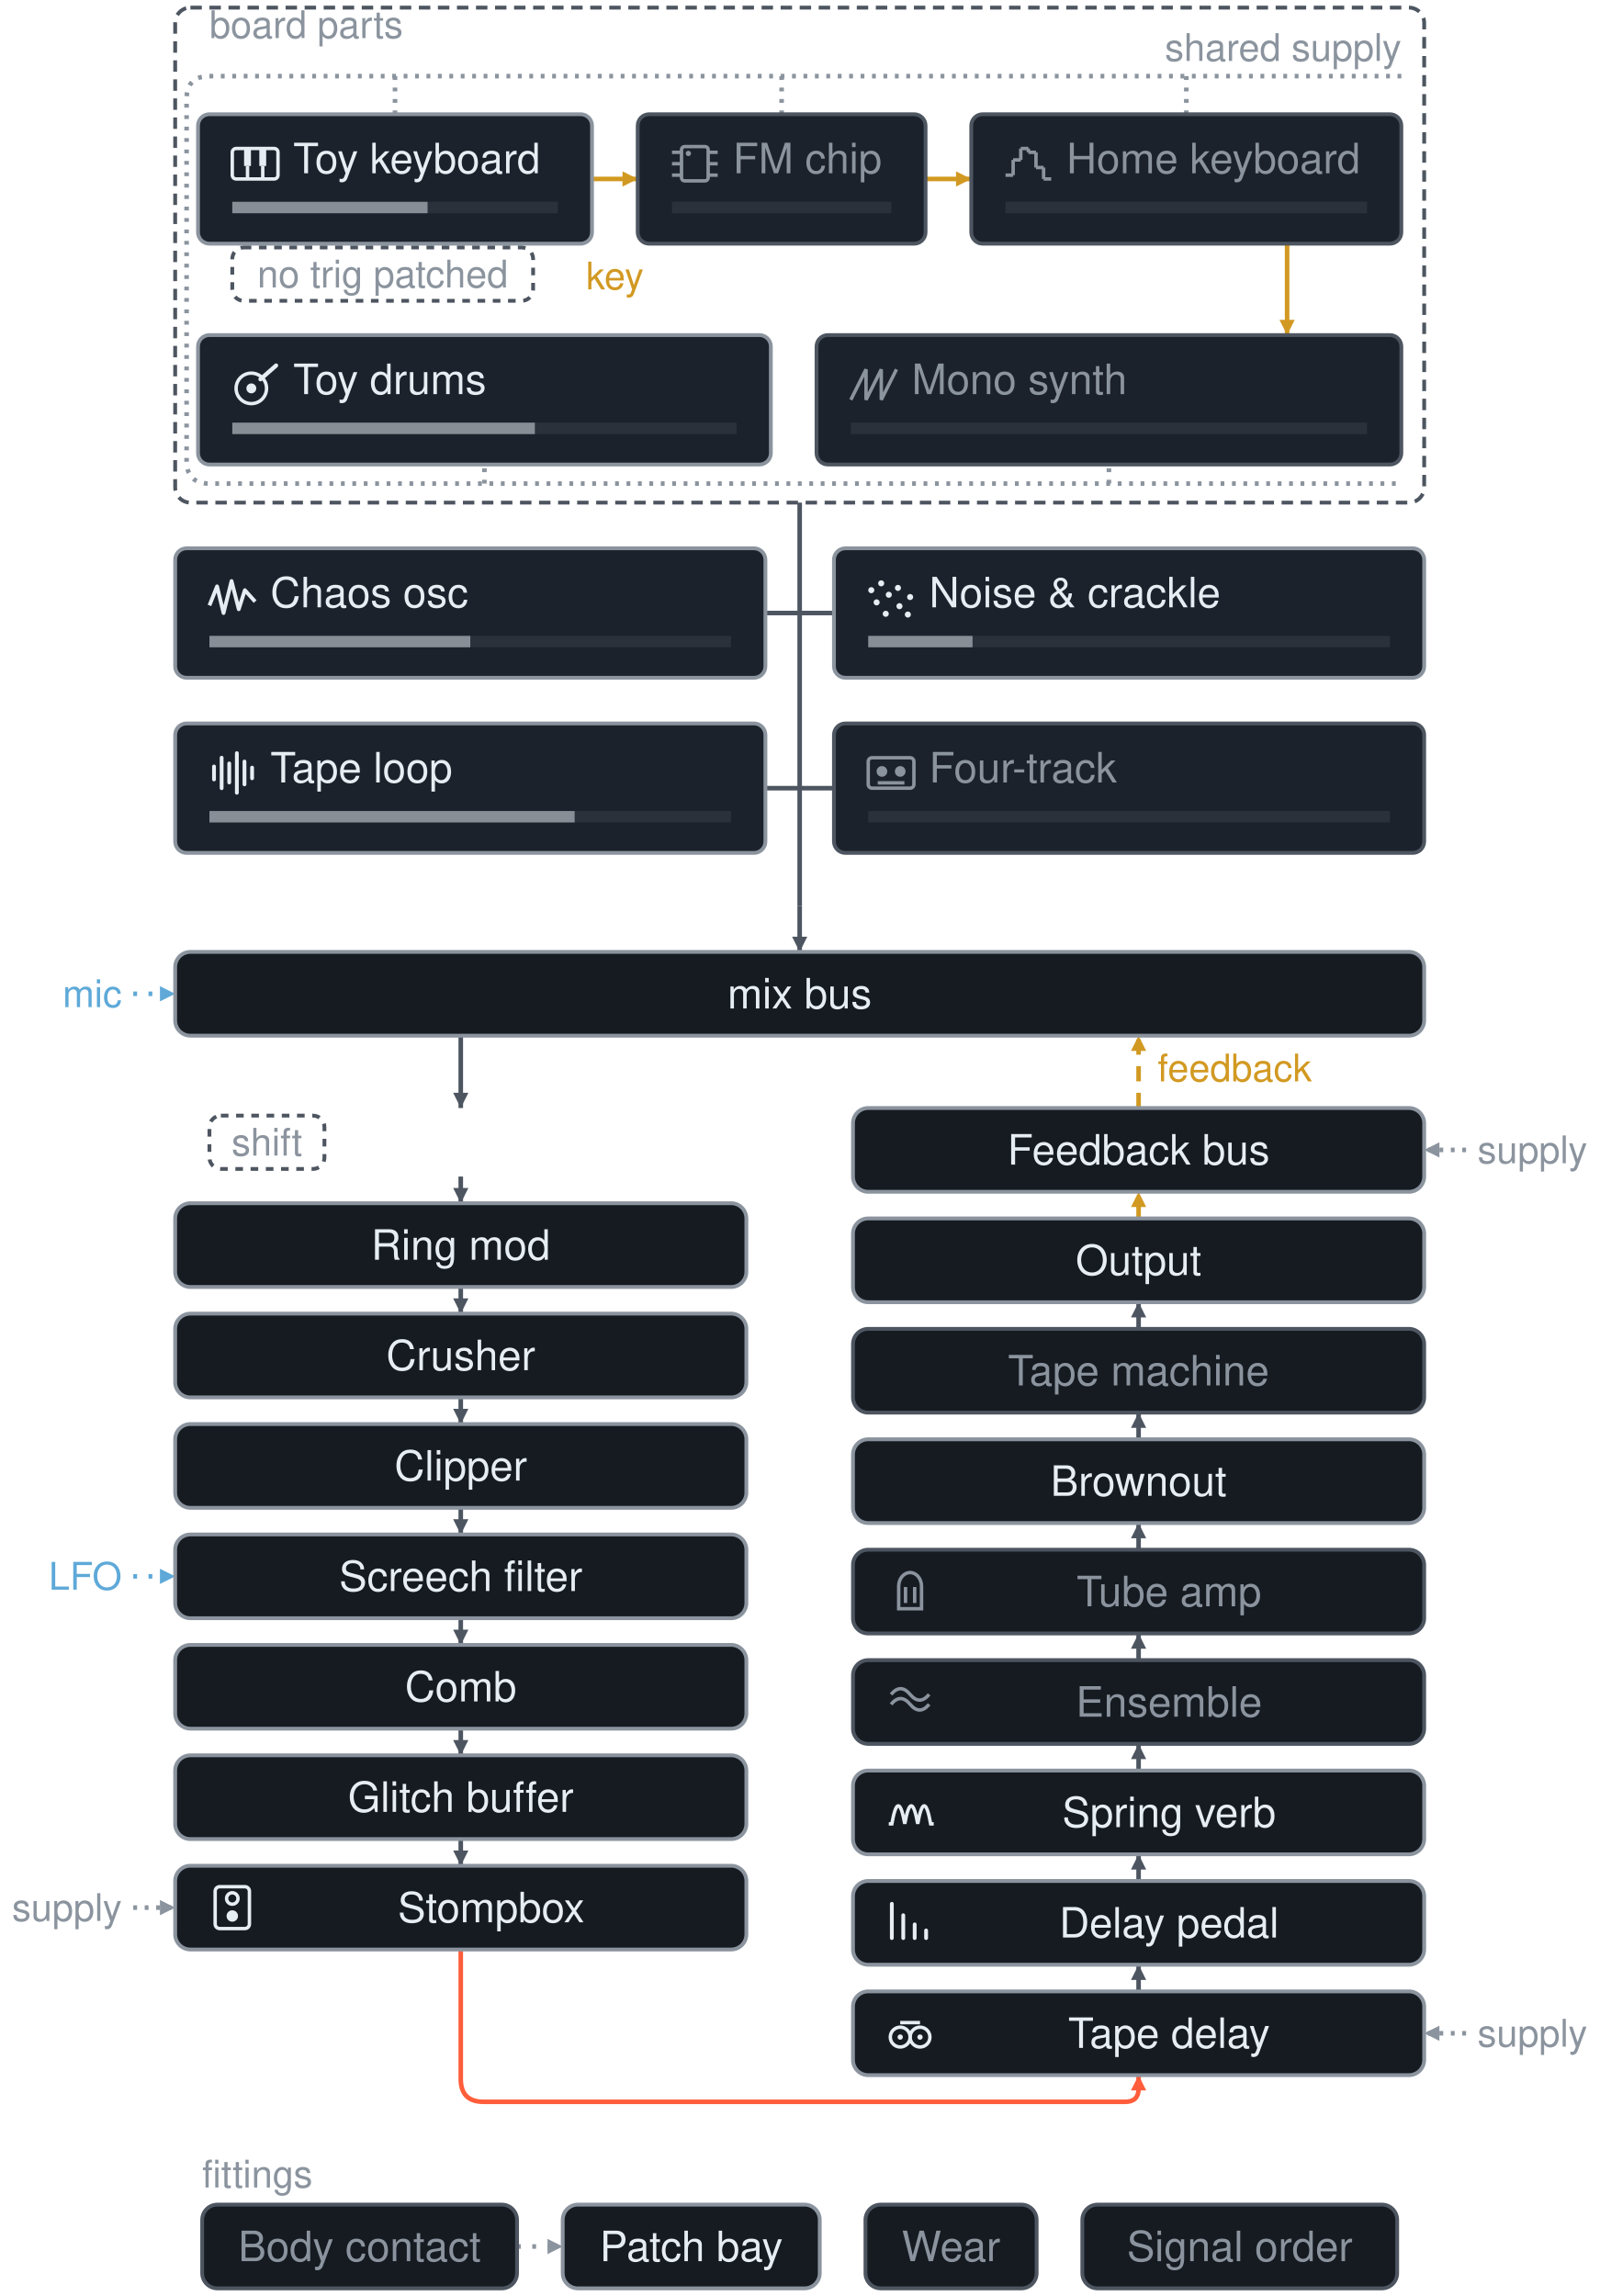
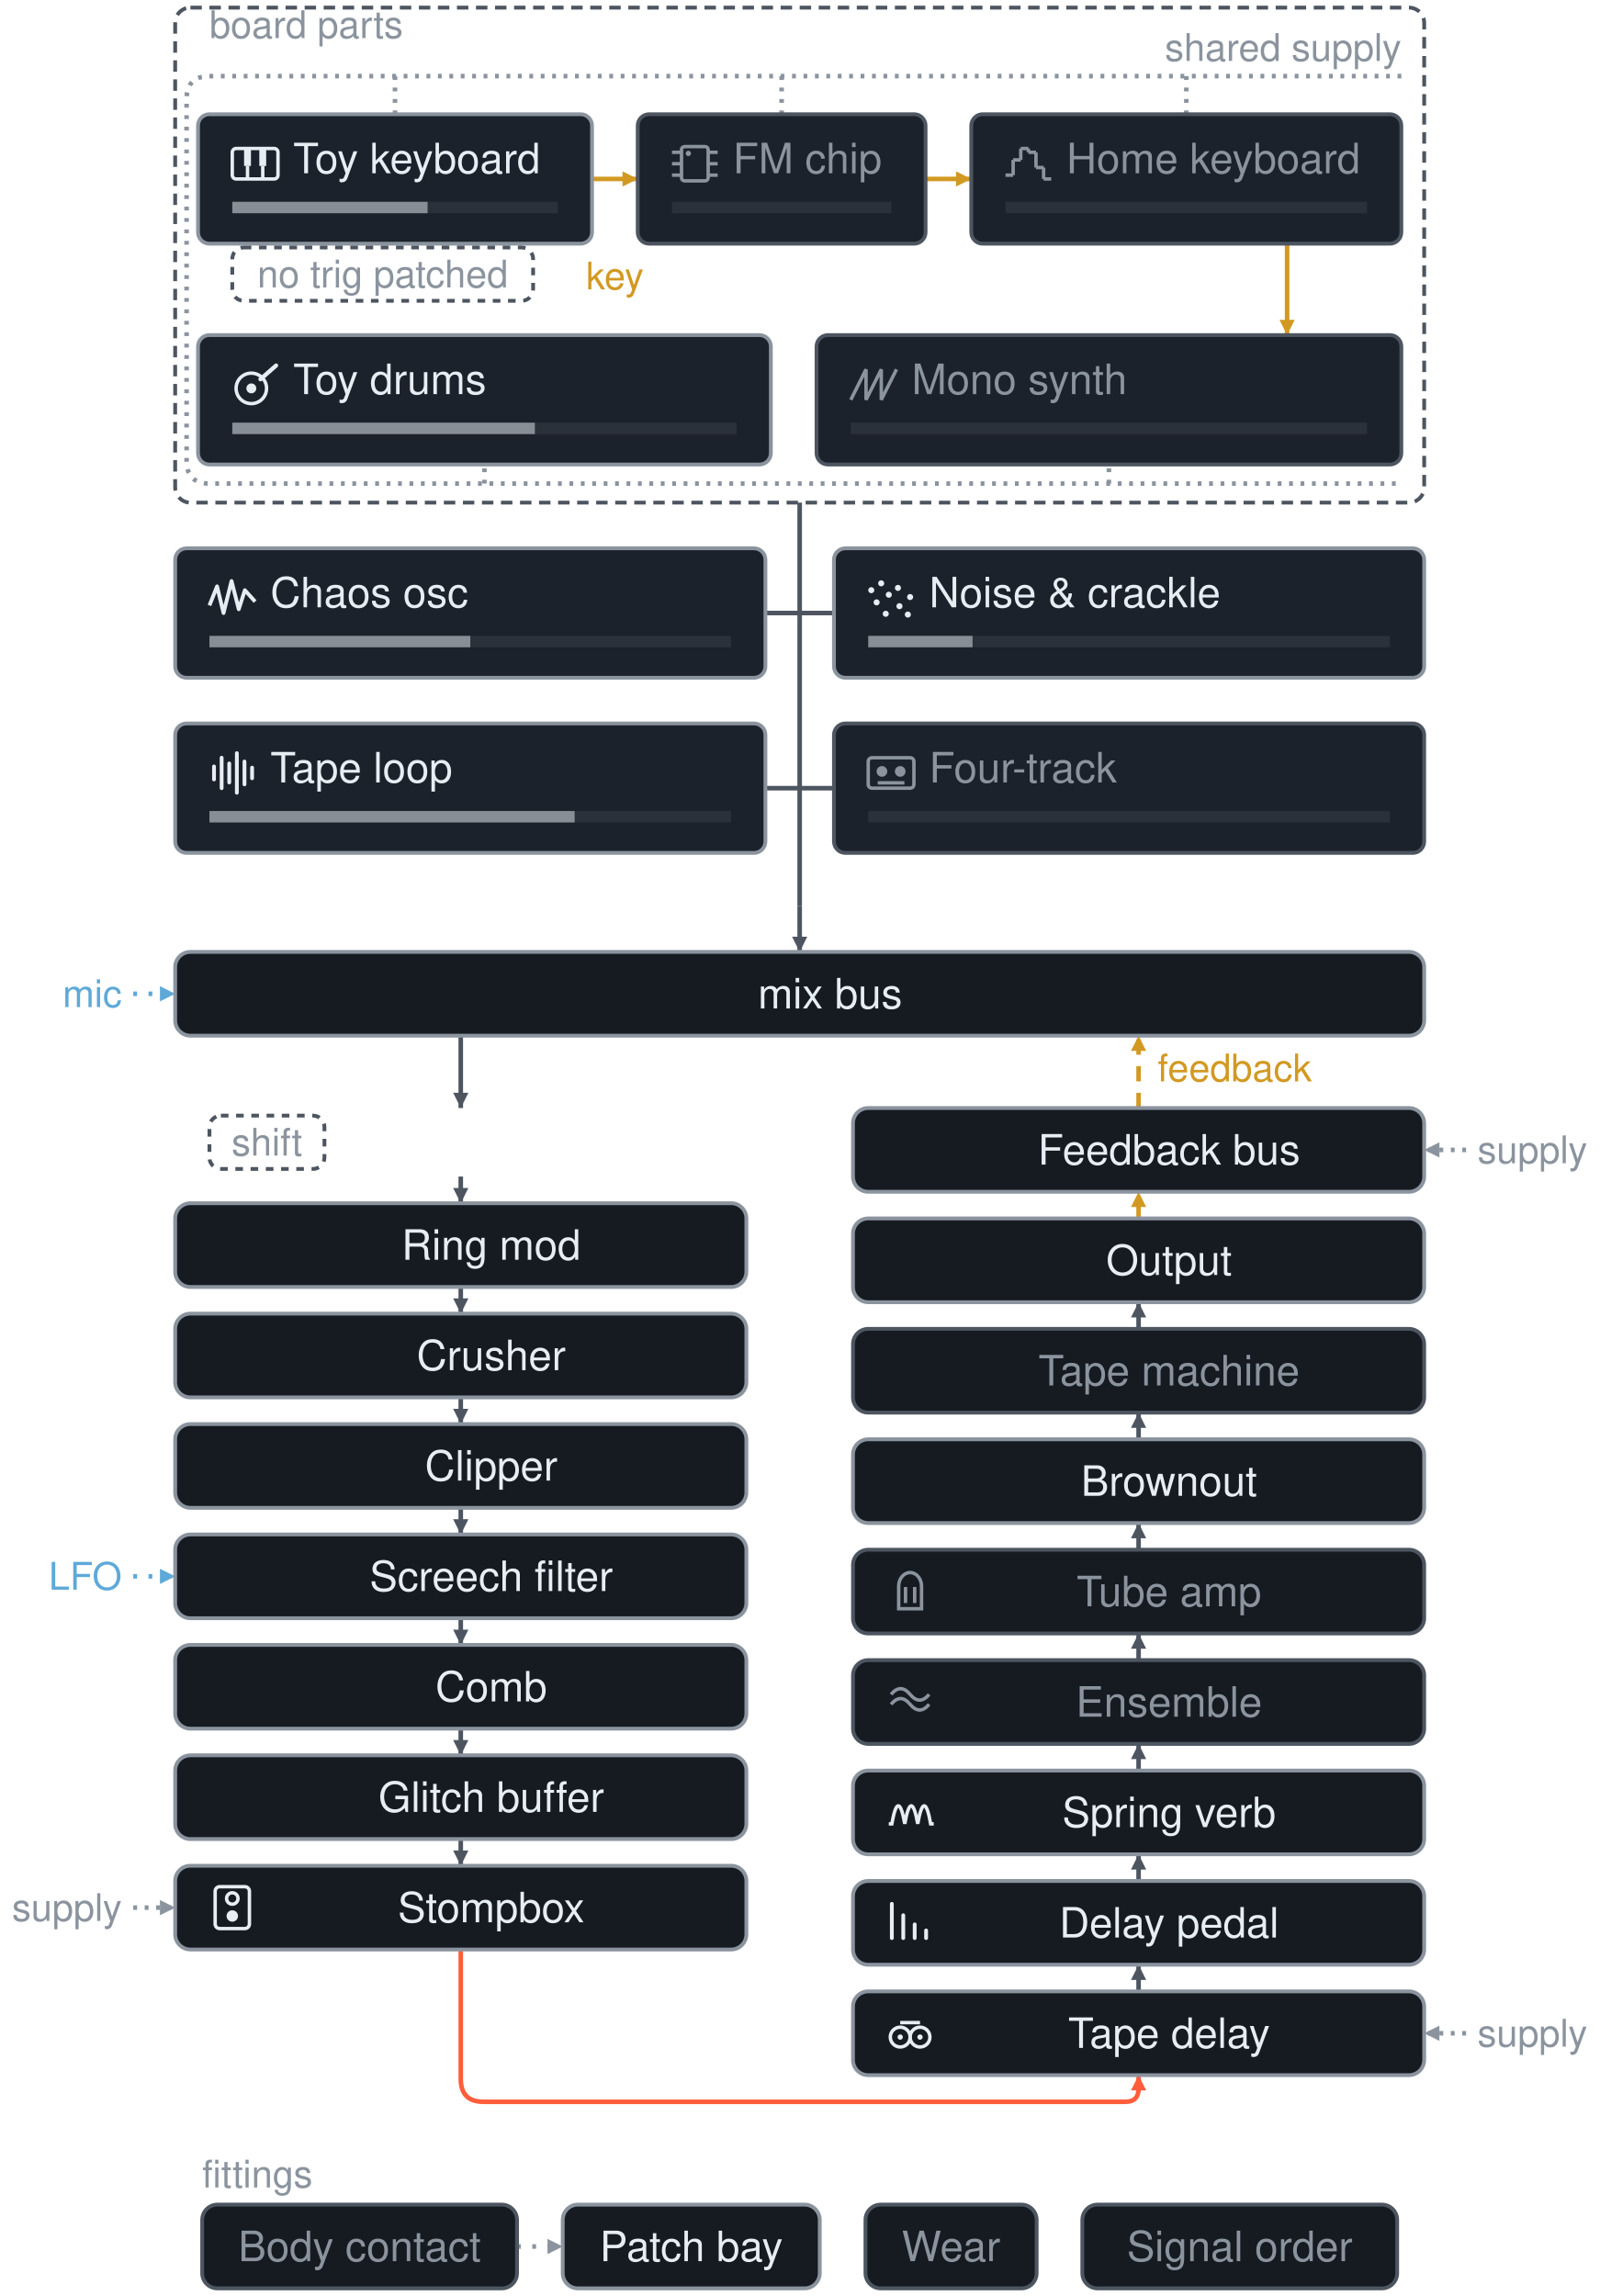
<svg xmlns="http://www.w3.org/2000/svg" viewBox="0 0 420 603" width="420" height="603" font-family="Helvetica, Arial, sans-serif">
  <g class="wire" data-wire="rail">
    <path class="line" d="M 368 20 L 55 20 Q 49 20 49 26 L 49 121 Q 49 127 55 127 L 368 127" fill="none" stroke="#8b949e" stroke-width="1.2" stroke-dasharray="1 2" />
    <path class="head" d="" fill="#8b949e" />
    <text x="368" y="16" fill="#8b949e" font-size="10" text-anchor="end">shared supply</text>
  </g>
  <g class="wire" data-wire="rail-Toy_keyboard">
    <path class="line" d="M 103.73 20 L 103.73 30" fill="none" stroke="#8b949e" stroke-width="1.2" stroke-dasharray="1 2" />
    <path class="head" d="" fill="#8b949e" />
  </g>
  <g class="wire" data-wire="rail-Toy_drums">
    <path class="line" d="M 127.21 127 L 127.21 122" fill="none" stroke="#8b949e" stroke-width="1.2" stroke-dasharray="1 2" />
    <path class="head" d="" fill="#8b949e" />
  </g>
  <g class="wire" data-wire="rail-FM_chip">
    <path class="line" d="M 205.26 20 L 205.26 30" fill="none" stroke="#8b949e" stroke-width="1.2" stroke-dasharray="1 2" />
    <path class="head" d="" fill="#8b949e" />
  </g>
  <g class="wire" data-wire="rail-Home_keyboard">
    <path class="line" d="M 311.53 20 L 311.53 30" fill="none" stroke="#8b949e" stroke-width="1.2" stroke-dasharray="1 2" />
    <path class="head" d="" fill="#8b949e" />
  </g>
  <g class="wire" data-wire="rail-Mono_synth">
    <path class="line" d="M 291.21 127 L 291.21 122" fill="none" stroke="#8b949e" stroke-width="1.2" stroke-dasharray="1 2" />
    <path class="head" d="" fill="#8b949e" />
  </g>
  <g class="wire" data-wire="key-line">
    <path class="line" d="M 155.47 47 L 167.47 47" fill="none" stroke="#d29922" stroke-width="1.2" />
    <path class="head" d="M 167.47 47 L 163.47 49 L 163.47 45 Z" fill="#d29922" />
    <text x="161.467" y="76" fill="#d29922" font-size="10" text-anchor="middle">key</text>
  </g>
  <g class="wire" data-wire="key-line-pcm">
    <path class="line" d="M 243.06 47 L 255.06 47" fill="none" stroke="#d29922" stroke-width="1.2" />
    <path class="head" d="M 255.06 47 L 251.06 49 L 251.06 45 Z" fill="#d29922" />
  </g>
  <g class="wire" data-wire="key-line-mono">
    <path class="line" d="M 338 64 L 338 88" fill="none" stroke="#d29922" stroke-width="1.2" />
    <path class="head" d="M 338 88 L 336 84 L 340 84 Z" fill="#d29922" />
  </g>
  <g class="wire" data-wire="board-out">
    <path class="line" d="M 210 132 L 210 238" fill="none" stroke="#4d5560" stroke-width="1.2" />
    <path class="head" d="" fill="#4d5560" />
  </g>
  <g class="wire" data-wire="Chaos_osc-out">
    <path class="line" d="M 201 161 L 210 161" fill="none" stroke="#4d5560" stroke-width="1.2" />
    <path class="head" d="" fill="#4d5560" />
  </g>
  <g class="wire" data-wire="Noise_crackle-out">
    <path class="line" d="M 219 161 L 210 161" fill="none" stroke="#4d5560" stroke-width="1.2" />
    <path class="head" d="" fill="#4d5560" />
  </g>
  <g class="wire" data-wire="Tape_loop-out">
    <path class="line" d="M 201 207 L 210 207" fill="none" stroke="#4d5560" stroke-width="1.2" />
    <path class="head" d="" fill="#4d5560" />
  </g>
  <g class="wire" data-wire="Four_track-out">
    <path class="line" d="M 219 207 L 210 207" fill="none" stroke="#4d5560" stroke-width="1.2" />
    <path class="head" d="" fill="#4d5560" />
  </g>
  <g class="wire" data-wire="collect-mix">
    <path class="line" d="M 210 238 L 210 250" fill="none" stroke="#4d5560" stroke-width="1.2" />
    <path class="head" d="M 210 250 L 208 246 L 212 246 Z" fill="#4d5560" />
  </g>
  <g class="wire" data-wire="mix-path">
    <path class="line" d="M 121 272 L 121 291" fill="none" stroke="#4d5560" stroke-width="1.2" />
    <path class="head" d="M 121 291 L 119 287 L 123 287 Z" fill="#4d5560" />
  </g>
  <g class="wire" data-wire="rack-Ring_mod">
    <path class="line" d="M 121 309 L 121 316" fill="none" stroke="#4d5560" stroke-width="1.2" />
    <path class="head" d="M 121 316 L 119 312 L 123 312 Z" fill="#4d5560" />
  </g>
  <g class="wire" data-wire="Ring_mod-Crusher">
    <path class="line" d="M 121 338 L 121 345" fill="none" stroke="#4d5560" stroke-width="1.2" />
    <path class="head" d="M 121 345 L 119 341 L 123 341 Z" fill="#4d5560" />
  </g>
  <g class="wire" data-wire="Crusher-Clipper">
    <path class="line" d="M 121 367 L 121 374" fill="none" stroke="#4d5560" stroke-width="1.2" />
    <path class="head" d="M 121 374 L 119 370 L 123 370 Z" fill="#4d5560" />
  </g>
  <g class="wire" data-wire="Clipper-Screech_filter">
    <path class="line" d="M 121 396 L 121 403" fill="none" stroke="#4d5560" stroke-width="1.2" />
    <path class="head" d="M 121 403 L 119 399 L 123 399 Z" fill="#4d5560" />
  </g>
  <g class="wire" data-wire="Screech_filter-Comb">
    <path class="line" d="M 121 425 L 121 432" fill="none" stroke="#4d5560" stroke-width="1.2" />
    <path class="head" d="M 121 432 L 119 428 L 123 428 Z" fill="#4d5560" />
  </g>
  <g class="wire" data-wire="Comb-Glitch_buffer">
    <path class="line" d="M 121 454 L 121 461" fill="none" stroke="#4d5560" stroke-width="1.2" />
    <path class="head" d="M 121 461 L 119 457 L 123 457 Z" fill="#4d5560" />
  </g>
  <g class="wire" data-wire="Glitch_buffer-Stompbox">
    <path class="line" d="M 121 483 L 121 490" fill="none" stroke="#4d5560" stroke-width="1.2" />
    <path class="head" d="M 121 490 L 119 486 L 123 486 Z" fill="#4d5560" />
  </g>
  <g class="wire" data-wire="Tape_delay-Delay_pedal">
    <path class="line" d="M 299 523 L 299 516" fill="none" stroke="#4d5560" stroke-width="1.2" />
    <path class="head" d="M 299 516 L 301 520 L 297 520 Z" fill="#4d5560" />
  </g>
  <g class="wire" data-wire="Delay_pedal-Spring_verb">
    <path class="line" d="M 299 494 L 299 487" fill="none" stroke="#4d5560" stroke-width="1.2" />
    <path class="head" d="M 299 487 L 301 491 L 297 491 Z" fill="#4d5560" />
  </g>
  <g class="wire" data-wire="Spring_verb-Ensemble">
    <path class="line" d="M 299 465 L 299 458" fill="none" stroke="#4d5560" stroke-width="1.2" />
    <path class="head" d="M 299 458 L 301 462 L 297 462 Z" fill="#4d5560" />
  </g>
  <g class="wire" data-wire="Ensemble-Tube_amp">
    <path class="line" d="M 299 436 L 299 429" fill="none" stroke="#4d5560" stroke-width="1.2" />
    <path class="head" d="M 299 429 L 301 433 L 297 433 Z" fill="#4d5560" />
  </g>
  <g class="wire" data-wire="Tube_amp-Brownout">
    <path class="line" d="M 299 407 L 299 400" fill="none" stroke="#4d5560" stroke-width="1.2" />
    <path class="head" d="M 299 400 L 301 404 L 297 404 Z" fill="#4d5560" />
  </g>
  <g class="wire" data-wire="Brownout-Tape_machine">
    <path class="line" d="M 299 378 L 299 371" fill="none" stroke="#4d5560" stroke-width="1.2" />
    <path class="head" d="M 299 371 L 301 375 L 297 375 Z" fill="#4d5560" />
  </g>
  <g class="wire" data-wire="Tape_machine-Output">
    <path class="line" d="M 299 349 L 299 342" fill="none" stroke="#4d5560" stroke-width="1.2" />
    <path class="head" d="M 299 342 L 301 346 L 297 346 Z" fill="#4d5560" />
  </g>
  <g class="wire" data-wire="fold">
    <path class="line" d="M 121 512 L 121 546 Q 121 552 127 552 L 295.5 552 Q 299 552 299 548.5 L 299 545" fill="none" stroke="#ff5d3b" stroke-width="1.2" />
    <path class="head" d="M 299 545 L 301 549 L 297 549 Z" fill="#ff5d3b" />
  </g>
  <g class="wire" data-wire="fb-out">
    <path class="line" d="M 299 320 L 299 313" fill="none" stroke="#d29922" stroke-width="1.2" stroke-dasharray="4 3" />
    <path class="head" d="M 299 313 L 301 317 L 297 317 Z" fill="#d29922" />
  </g>
  <g class="wire" data-wire="fb-home">
    <path class="line" d="M 299 291 L 299 272" fill="none" stroke="#d29922" stroke-width="1.2" stroke-dasharray="4 3" />
    <path class="head" d="M 299 272 L 301 276 L 297 276 Z" fill="#d29922" />
    <text x="304" y="284" fill="#d29922" font-size="10" text-anchor="start">feedback</text>
  </g>
  <g class="wire" data-wire="pad-bay">
    <path class="line" d="M 135.78 590 L 147.78 590" fill="none" stroke="#8b949e" stroke-width="1.2" stroke-dasharray="1 3" />
    <path class="head" d="M 147.78 590 L 143.78 592 L 143.78 588 Z" fill="#8b949e" />
  </g>
  <g class="wire" data-wire="mic-wire">
    <path class="line" d="M 35 261 L 46 261" fill="none" stroke="#5ea9d8" stroke-width="1.2" stroke-dasharray="1 3" />
    <path class="head" d="M 46 261 L 42 263 L 42 259 Z" fill="#5ea9d8" />
  </g>
  <g class="wire" data-wire="rail-Feedback_bus-wire">
    <path class="line" d="M 385 302 L 374 302" fill="none" stroke="#8b949e" stroke-width="1.2" stroke-dasharray="1 2" />
    <path class="head" d="M 374 302 L 378 300 L 378 304 Z" fill="#8b949e" />
  </g>
  <g class="wire" data-wire="wire0-wire">
    <path class="line" d="M 35 414 L 46 414" fill="none" stroke="#5ea9d8" stroke-width="1.2" stroke-dasharray="1 3" />
    <path class="head" d="M 46 414 L 42 416 L 42 412 Z" fill="#5ea9d8" />
  </g>
  <g class="wire" data-wire="rail-Stompbox-wire">
    <path class="line" d="M 35 501 L 46 501" fill="none" stroke="#8b949e" stroke-width="1.2" stroke-dasharray="1 2" />
    <path class="head" d="M 46 501 L 42 503 L 42 499 Z" fill="#8b949e" />
  </g>
  <g class="wire" data-wire="rail-Tape_delay-wire">
    <path class="line" d="M 385 534 L 374 534" fill="none" stroke="#8b949e" stroke-width="1.2" stroke-dasharray="1 2" />
    <path class="head" d="M 374 534 L 378 532 L 378 536 Z" fill="#8b949e" />
  </g>
  <g class="node">
    <rect x="46" y="2" width="328" height="130" rx="4" fill="none" stroke="#4d5560" stroke-dasharray="3 2" />
    <text x="55" y="10" fill="#8b949e" font-size="10" text-anchor="start">board parts</text>
  </g>
  <g class="node">
    <rect class="box" x="52" y="30" width="103.467" height="34" rx="3" fill="#1c222b" stroke="#8b949e" stroke-width="1" />
    <g class="glyph">
      <rect x="61" y="39" width="12" height="8" rx="1" fill="none" stroke="#e6edf3" stroke-width="0.9" />
      <path d="M 65 43.6 V 47 M 69 43.6 V 47" stroke="#e6edf3" stroke-width="0.9" />
      <rect x="64.1" y="39" width="1.8" height="4.6" fill="#e6edf3" />
      <rect x="68.1" y="39" width="1.8" height="4.6" fill="#e6edf3" />
    </g>
    <text x="77" y="45.5" fill="#e6edf3" font-size="11" text-anchor="start">Toy keyboard</text>
    <rect x="61" y="53" width="85.467" height="3" fill="#4d5560" fill-opacity="0.3" />
    <rect x="61" y="53" width="51.28" height="3" fill="#e6edf3" fill-opacity="0.5" />
  </g>
  <g class="node">
    <rect class="box" x="52" y="88" width="150.427" height="34" rx="3" fill="#1c222b" stroke="#8b949e" stroke-width="1" />
    <g class="glyph">
      <circle cx="66" cy="102" r="4" fill="none" stroke="#e6edf3" stroke-width="0.9" />
      <circle cx="66" cy="102" r="1.3" fill="#e6edf3" />
      <path d="M 72.5 96 L 68.4 99.6" stroke="#e6edf3" stroke-width="1.1" stroke-linecap="round" />
    </g>
    <text x="77" y="103.5" fill="#e6edf3" font-size="11" text-anchor="start">Toy drums</text>
    <rect x="61" y="111" width="132.427" height="3" fill="#4d5560" fill-opacity="0.3" />
    <rect x="61" y="111" width="79.456" height="3" fill="#e6edf3" fill-opacity="0.5" />
  </g>
  <g class="node">
    <rect class="box" x="167.467" y="30" width="75.592" height="34" rx="3" fill="#1c222b" stroke="#4d5560" stroke-width="1" />
    <g class="glyph">
      <rect x="178.967" y="38.5" width="7" height="9" rx="0.8" fill="none" stroke="#8b949e" stroke-width="0.9" />
      <path d="M 176.467 40 h 2.5 M 185.967 40 h 2.5 M 176.467 43 h 2.5 M 185.967 43 h 2.5 M 176.467 46 h 2.5 M 185.967 46 h 2.5" stroke="#8b949e" stroke-width="0.9" />
      <circle cx="180.767" cy="40.3" r="0.7" fill="#8b949e" />
    </g>
    <text x="192.467" y="45.5" fill="#8b949e" font-size="11" text-anchor="start">FM chip</text>
    <rect x="176.467" y="53" width="57.592" height="3" fill="#4d5560" fill-opacity="0.3" />
  </g>
  <g class="node">
    <rect class="box" x="255.058" y="30" width="112.942" height="34" rx="3" fill="#1c222b" stroke="#4d5560" stroke-width="1" />
    <g class="glyph">
      <path d="M 264.058 46 h 2 M 266.058 42 h 2 M 268.058 39 h 2 M 270.058 40 h 2 M 272.058 44 h 2 M 274.058 47 h 2 M 266.058 46 V 42 M 268.058 42 V 39 M 270.058 39 V 40 M 272.058 40 V 44 M 274.058 44 V 47" fill="none" stroke="#8b949e" stroke-width="0.9" stroke-linejoin="miter" />
    </g>
    <text x="280.058" y="45.5" fill="#8b949e" font-size="11" text-anchor="start">Home keyboard</text>
    <rect x="264.058" y="53" width="94.942" height="3" fill="#4d5560" fill-opacity="0.3" />
  </g>
  <g class="node">
    <rect class="box" x="214.427" y="88" width="153.573" height="34" rx="3" fill="#1c222b" stroke="#4d5560" stroke-width="1" />
    <g class="glyph">
      <path d="M 223.427 105 L 227.427 97 V 105 L 231.427 97 V 105 L 235.427 97" fill="none" stroke="#8b949e" stroke-width="0.9" stroke-linejoin="miter" />
    </g>
    <text x="239.427" y="103.5" fill="#8b949e" font-size="11" text-anchor="start">Mono synth</text>
    <rect x="223.427" y="111" width="135.573" height="3" fill="#4d5560" fill-opacity="0.3" />
  </g>
  <g class="node">
    <rect class="box" x="46" y="144" width="155" height="34" rx="3" fill="#1c222b" stroke="#8b949e" stroke-width="1" />
    <g class="glyph">
      <path d="M 55 159 L 57 154 L 58.7 161 L 60.8 152.6 L 62.7 160 L 64.3 155 L 67 158" fill="none" stroke="#e6edf3" stroke-width="1" stroke-linejoin="round" />
    </g>
    <text x="71" y="159.5" fill="#e6edf3" font-size="11" text-anchor="start">Chaos osc</text>
    <rect x="55" y="167" width="137" height="3" fill="#4d5560" fill-opacity="0.3" />
    <rect x="55" y="167" width="68.5" height="3" fill="#e6edf3" fill-opacity="0.5" />
  </g>
  <g class="node">
    <rect class="box" x="219" y="144" width="155" height="34" rx="3" fill="#1c222b" stroke="#8b949e" stroke-width="1" />
    <g class="glyph">
      <path d="M 228.8 154.2 a 0.8 0.8 0 1 0 0.01 0 M 231.4 152.4 a 0.8 0.8 0 1 0 0.01 0 M 230.2 157.4 a 0.8 0.8 0 1 0 0.01 0 M 233.4 155.4 a 0.8 0.8 0 1 0 0.01 0 M 232.6 160.4 a 0.8 0.8 0 1 0 0.01 0 M 235.8 153.6 a 0.8 0.8 0 1 0 0.01 0 M 236.2 158.4 a 0.8 0.8 0 1 0 0.01 0 M 239 156 a 0.8 0.8 0 1 0 0.01 0 M 238.4 160.6 a 0.8 0.8 0 1 0 0.01 0" fill="#e6edf3" />
    </g>
    <text x="244" y="159.5" fill="#e6edf3" font-size="11" text-anchor="start">Noise &amp; crackle</text>
    <rect x="228" y="167" width="137" height="3" fill="#4d5560" fill-opacity="0.3" />
    <rect x="228" y="167" width="27.4" height="3" fill="#e6edf3" fill-opacity="0.5" />
  </g>
  <g class="node">
    <rect class="box" x="46" y="190" width="155" height="34" rx="3" fill="#1c222b" stroke="#8b949e" stroke-width="1" />
    <g class="glyph">
      <path d="M 56.2 201.3 v 3.4 M 58.2 199 v 8 M 60.2 200.5 v 5 M 62.2 197.8 v 10.4 M 64.2 200 v 6 M 66.2 201.6 v 2.8" stroke="#e6edf3" stroke-width="1" stroke-linecap="round" />
    </g>
    <text x="71" y="205.5" fill="#e6edf3" font-size="11" text-anchor="start">Tape loop</text>
    <rect x="55" y="213" width="137" height="3" fill="#4d5560" fill-opacity="0.3" />
    <rect x="55" y="213" width="95.9" height="3" fill="#e6edf3" fill-opacity="0.5" />
  </g>
  <g class="node">
    <rect class="box" x="219" y="190" width="155" height="34" rx="3" fill="#1c222b" stroke="#4d5560" stroke-width="1" />
    <g class="glyph">
      <rect x="228" y="199" width="12" height="8" rx="1" fill="none" stroke="#8b949e" stroke-width="0.9" />
      <circle cx="231.6" cy="202.6" r="1.4" fill="#8b949e" />
      <circle cx="236.4" cy="202.6" r="1.4" fill="#8b949e" />
      <path d="M 230.5 205.6 h 7" stroke="#8b949e" stroke-width="0.9" />
    </g>
    <text x="244" y="205.5" fill="#8b949e" font-size="11" text-anchor="start">Four-track</text>
    <rect x="228" y="213" width="137" height="3" fill="#4d5560" fill-opacity="0.3" />
  </g>
  <g class="node">
    <rect class="box" x="46" y="250" width="328" height="22" rx="4" fill="#161b22" stroke="#8b949e" stroke-width="1" />
-     <text x="210" y="264.85" fill="#e6edf3" font-size="11" text-anchor="middle">mix bus</text>
+     <text x="218" y="264.85" fill="#e6edf3" font-size="11" text-anchor="middle">mix bus</text>
  </g>
  <g class="node" />
  <g class="node">
    <rect class="box" x="46" y="316" width="150" height="22" rx="4" fill="#161b22" stroke="#8b949e" stroke-width="1" />
-     <text x="121" y="330.85" fill="#e6edf3" font-size="11" text-anchor="middle">Ring mod</text>
+     <text x="129" y="330.85" fill="#e6edf3" font-size="11" text-anchor="middle">Ring mod</text>
  </g>
  <g class="node">
    <rect class="box" x="46" y="345" width="150" height="22" rx="4" fill="#161b22" stroke="#8b949e" stroke-width="1" />
-     <text x="121" y="359.85" fill="#e6edf3" font-size="11" text-anchor="middle">Crusher</text>
+     <text x="129" y="359.85" fill="#e6edf3" font-size="11" text-anchor="middle">Crusher</text>
  </g>
  <g class="node">
    <rect class="box" x="46" y="374" width="150" height="22" rx="4" fill="#161b22" stroke="#8b949e" stroke-width="1" />
-     <text x="121" y="388.85" fill="#e6edf3" font-size="11" text-anchor="middle">Clipper</text>
+     <text x="129" y="388.85" fill="#e6edf3" font-size="11" text-anchor="middle">Clipper</text>
  </g>
  <g class="node">
    <rect class="box" x="46" y="403" width="150" height="22" rx="4" fill="#161b22" stroke="#8b949e" stroke-width="1" />
-     <text x="121" y="417.85" fill="#e6edf3" font-size="11" text-anchor="middle">Screech filter</text>
+     <text x="129" y="417.85" fill="#e6edf3" font-size="11" text-anchor="middle">Screech filter</text>
  </g>
  <g class="node">
    <rect class="box" x="46" y="432" width="150" height="22" rx="4" fill="#161b22" stroke="#8b949e" stroke-width="1" />
-     <text x="121" y="446.85" fill="#e6edf3" font-size="11" text-anchor="middle">Comb</text>
+     <text x="129" y="446.85" fill="#e6edf3" font-size="11" text-anchor="middle">Comb</text>
  </g>
  <g class="node">
    <rect class="box" x="46" y="461" width="150" height="22" rx="4" fill="#161b22" stroke="#8b949e" stroke-width="1" />
-     <text x="121" y="475.85" fill="#e6edf3" font-size="11" text-anchor="middle">Glitch buffer</text>
+     <text x="129" y="475.85" fill="#e6edf3" font-size="11" text-anchor="middle">Glitch buffer</text>
  </g>
  <g class="node">
    <rect class="box" x="46" y="490" width="150" height="22" rx="4" fill="#161b22" stroke="#8b949e" stroke-width="1" />
    <g class="glyph">
      <rect x="56.5" y="495.5" width="9" height="11" rx="1.2" fill="none" stroke="#e6edf3" stroke-width="0.9" />
      <circle cx="61" cy="498.6" r="1.5" fill="none" stroke="#e6edf3" stroke-width="0.9" />
      <circle cx="61" cy="503.2" r="1.5" fill="#e6edf3" />
    </g>
    <text x="129" y="504.85" fill="#e6edf3" font-size="11" text-anchor="middle">Stompbox</text>
  </g>
  <g class="node">
    <rect class="box" x="224" y="523" width="150" height="22" rx="4" fill="#161b22" stroke="#8b949e" stroke-width="1" />
    <g class="glyph">
      <circle cx="236.4" cy="535" r="2.6" fill="none" stroke="#e6edf3" stroke-width="0.9" />
      <circle cx="236.4" cy="535" r="0.7" fill="#e6edf3" />
      <circle cx="241.6" cy="535" r="2.6" fill="none" stroke="#e6edf3" stroke-width="0.9" />
      <circle cx="241.6" cy="535" r="0.7" fill="#e6edf3" />
      <path d="M 236.4 531.2 H 241.6" stroke="#e6edf3" stroke-width="0.9" />
    </g>
    <text x="307" y="537.85" fill="#e6edf3" font-size="11" text-anchor="middle">Tape delay</text>
  </g>
  <g class="node">
    <rect class="box" x="224" y="494" width="150" height="22" rx="4" fill="#161b22" stroke="#8b949e" stroke-width="1" />
    <g class="glyph">
      <path d="M 234.2 509 v -9 M 237.2 509 v -6 M 240.2 509 v -3.6 M 243.2 509 v -2" stroke="#e6edf3" stroke-width="1" stroke-linecap="round" />
    </g>
    <text x="307" y="508.85" fill="#e6edf3" font-size="11" text-anchor="middle">Delay pedal</text>
  </g>
  <g class="node">
    <rect class="box" x="224" y="465" width="150" height="22" rx="4" fill="#161b22" stroke="#8b949e" stroke-width="1" />
    <g class="glyph">
      <path d="M 233.4 479 h 0.8 q 1.7 -9.5 3.4 0 q 1.7 -9.5 3.4 0 q 1.7 -9.5 3.4 0 h 0.8" fill="none" stroke="#e6edf3" stroke-width="0.9" />
    </g>
    <text x="307" y="479.85" fill="#e6edf3" font-size="11" text-anchor="middle">Spring verb</text>
  </g>
  <g class="node">
    <rect class="box" x="224" y="436" width="150" height="22" rx="4" fill="#161b22" stroke="#4d5560" stroke-width="1" />
    <g class="glyph">
      <path d="M 234 445 q 2.5 -3 5 0 q 2.5 3 5 0" fill="none" stroke="#8b949e" stroke-width="0.9" />
      <path d="M 234 447.6 q 2.5 -3 5 0 q 2.5 3 5 0" fill="none" stroke="#8b949e" stroke-width="0.9" />
    </g>
    <text x="307" y="450.85" fill="#8b949e" font-size="11" text-anchor="middle">Ensemble</text>
  </g>
  <g class="node">
    <rect class="box" x="224" y="407" width="150" height="22" rx="4" fill="#161b22" stroke="#4d5560" stroke-width="1" />
    <g class="glyph">
      <path d="M 236 422.5 V 416.6 a 3 3.6 0 0 1 6 0 V 422.5 z" fill="none" stroke="#8b949e" stroke-width="0.9" />
      <path d="M 237.8 421 V 416.8 M 240.2 421 V 416.8" fill="none" stroke="#8b949e" stroke-width="0.9" />
    </g>
    <text x="307" y="421.85" fill="#8b949e" font-size="11" text-anchor="middle">Tube amp</text>
  </g>
  <g class="node">
    <rect class="box" x="224" y="378" width="150" height="22" rx="4" fill="#161b22" stroke="#8b949e" stroke-width="1" />
-     <text x="299" y="392.85" fill="#e6edf3" font-size="11" text-anchor="middle">Brownout</text>
+     <text x="307" y="392.85" fill="#e6edf3" font-size="11" text-anchor="middle">Brownout</text>
  </g>
  <g class="node">
    <rect class="box" x="224" y="349" width="150" height="22" rx="4" fill="#161b22" stroke="#4d5560" stroke-width="1" />
-     <text x="299" y="363.85" fill="#8b949e" font-size="11" text-anchor="middle">Tape machine</text>
+     <text x="307" y="363.85" fill="#8b949e" font-size="11" text-anchor="middle">Tape machine</text>
  </g>
  <g class="node">
    <rect class="box" x="224" y="320" width="150" height="22" rx="4" fill="#161b22" stroke="#8b949e" stroke-width="1" />
-     <text x="299" y="334.85" fill="#e6edf3" font-size="11" text-anchor="middle">Output</text>
+     <text x="307" y="334.85" fill="#e6edf3" font-size="11" text-anchor="middle">Output</text>
  </g>
  <g class="node">
    <rect class="box" x="224" y="291" width="150" height="22" rx="4" fill="#161b22" stroke="#8b949e" stroke-width="1" />
-     <text x="299" y="305.85" fill="#e6edf3" font-size="11" text-anchor="middle">Feedback bus</text>
+     <text x="307" y="305.85" fill="#e6edf3" font-size="11" text-anchor="middle">Feedback bus</text>
  </g>
  <g class="node">
    <rect class="box" x="53.095" y="579" width="82.68" height="22" rx="4" fill="#161b22" stroke="#4d5560" stroke-width="1" />
    <text x="94.435" y="593.85" fill="#8b949e" font-size="11" text-anchor="middle">Body contact</text>
  </g>
  <g class="node">
    <rect class="box" x="147.775" y="579" width="67.5" height="22" rx="4" fill="#161b22" stroke="#8b949e" stroke-width="1" />
    <text x="181.525" y="593.85" fill="#e6edf3" font-size="11" text-anchor="middle">Patch bay</text>
  </g>
  <g class="node">
    <rect class="box" x="227.275" y="579" width="44.95" height="22" rx="4" fill="#161b22" stroke="#4d5560" stroke-width="1" />
    <text x="249.75" y="593.85" fill="#8b949e" font-size="11" text-anchor="middle">Wear</text>
  </g>
  <g class="node">
    <rect class="box" x="284.225" y="579" width="82.68" height="22" rx="4" fill="#161b22" stroke="#4d5560" stroke-width="1" />
    <text x="325.565" y="593.85" fill="#8b949e" font-size="11" text-anchor="middle">Signal order</text>
  </g>
  <g class="node">
    <rect class="box" x="55" y="293" width="30.2" height="14" rx="3" fill="none" stroke="#4d5560" stroke-dasharray="2 2" />
    <text x="70.1" y="303.5" fill="#8b949e" font-size="10" text-anchor="middle">shift</text>
  </g>
  <g class="node">
    <rect class="box" x="61" y="65" width="79" height="14" rx="3" fill="none" stroke="#4d5560" stroke-dasharray="2 2" />
    <text x="100.5" y="75.5" fill="#8b949e" font-size="10" text-anchor="middle">no trig patched</text>
  </g>
  <g class="tap">
    <text x="32" y="264.5" fill="#5ea9d8" font-size="10" text-anchor="end">mic</text>
  </g>
  <g class="tap">
    <text x="388" y="305.5" fill="#8b949e" font-size="10" text-anchor="start">supply</text>
  </g>
  <g class="tap">
    <text x="32" y="417.5" fill="#5ea9d8" font-size="10" text-anchor="end">LFO</text>
  </g>
  <g class="tap">
    <text x="32" y="504.5" fill="#8b949e" font-size="10" text-anchor="end">supply</text>
  </g>
  <g class="tap">
    <text x="388" y="537.5" fill="#8b949e" font-size="10" text-anchor="start">supply</text>
  </g>
  <g class="tap">
    <text x="53.095" y="574.5" fill="#8b949e" font-size="10" text-anchor="start">fittings</text>
  </g>
</svg>
